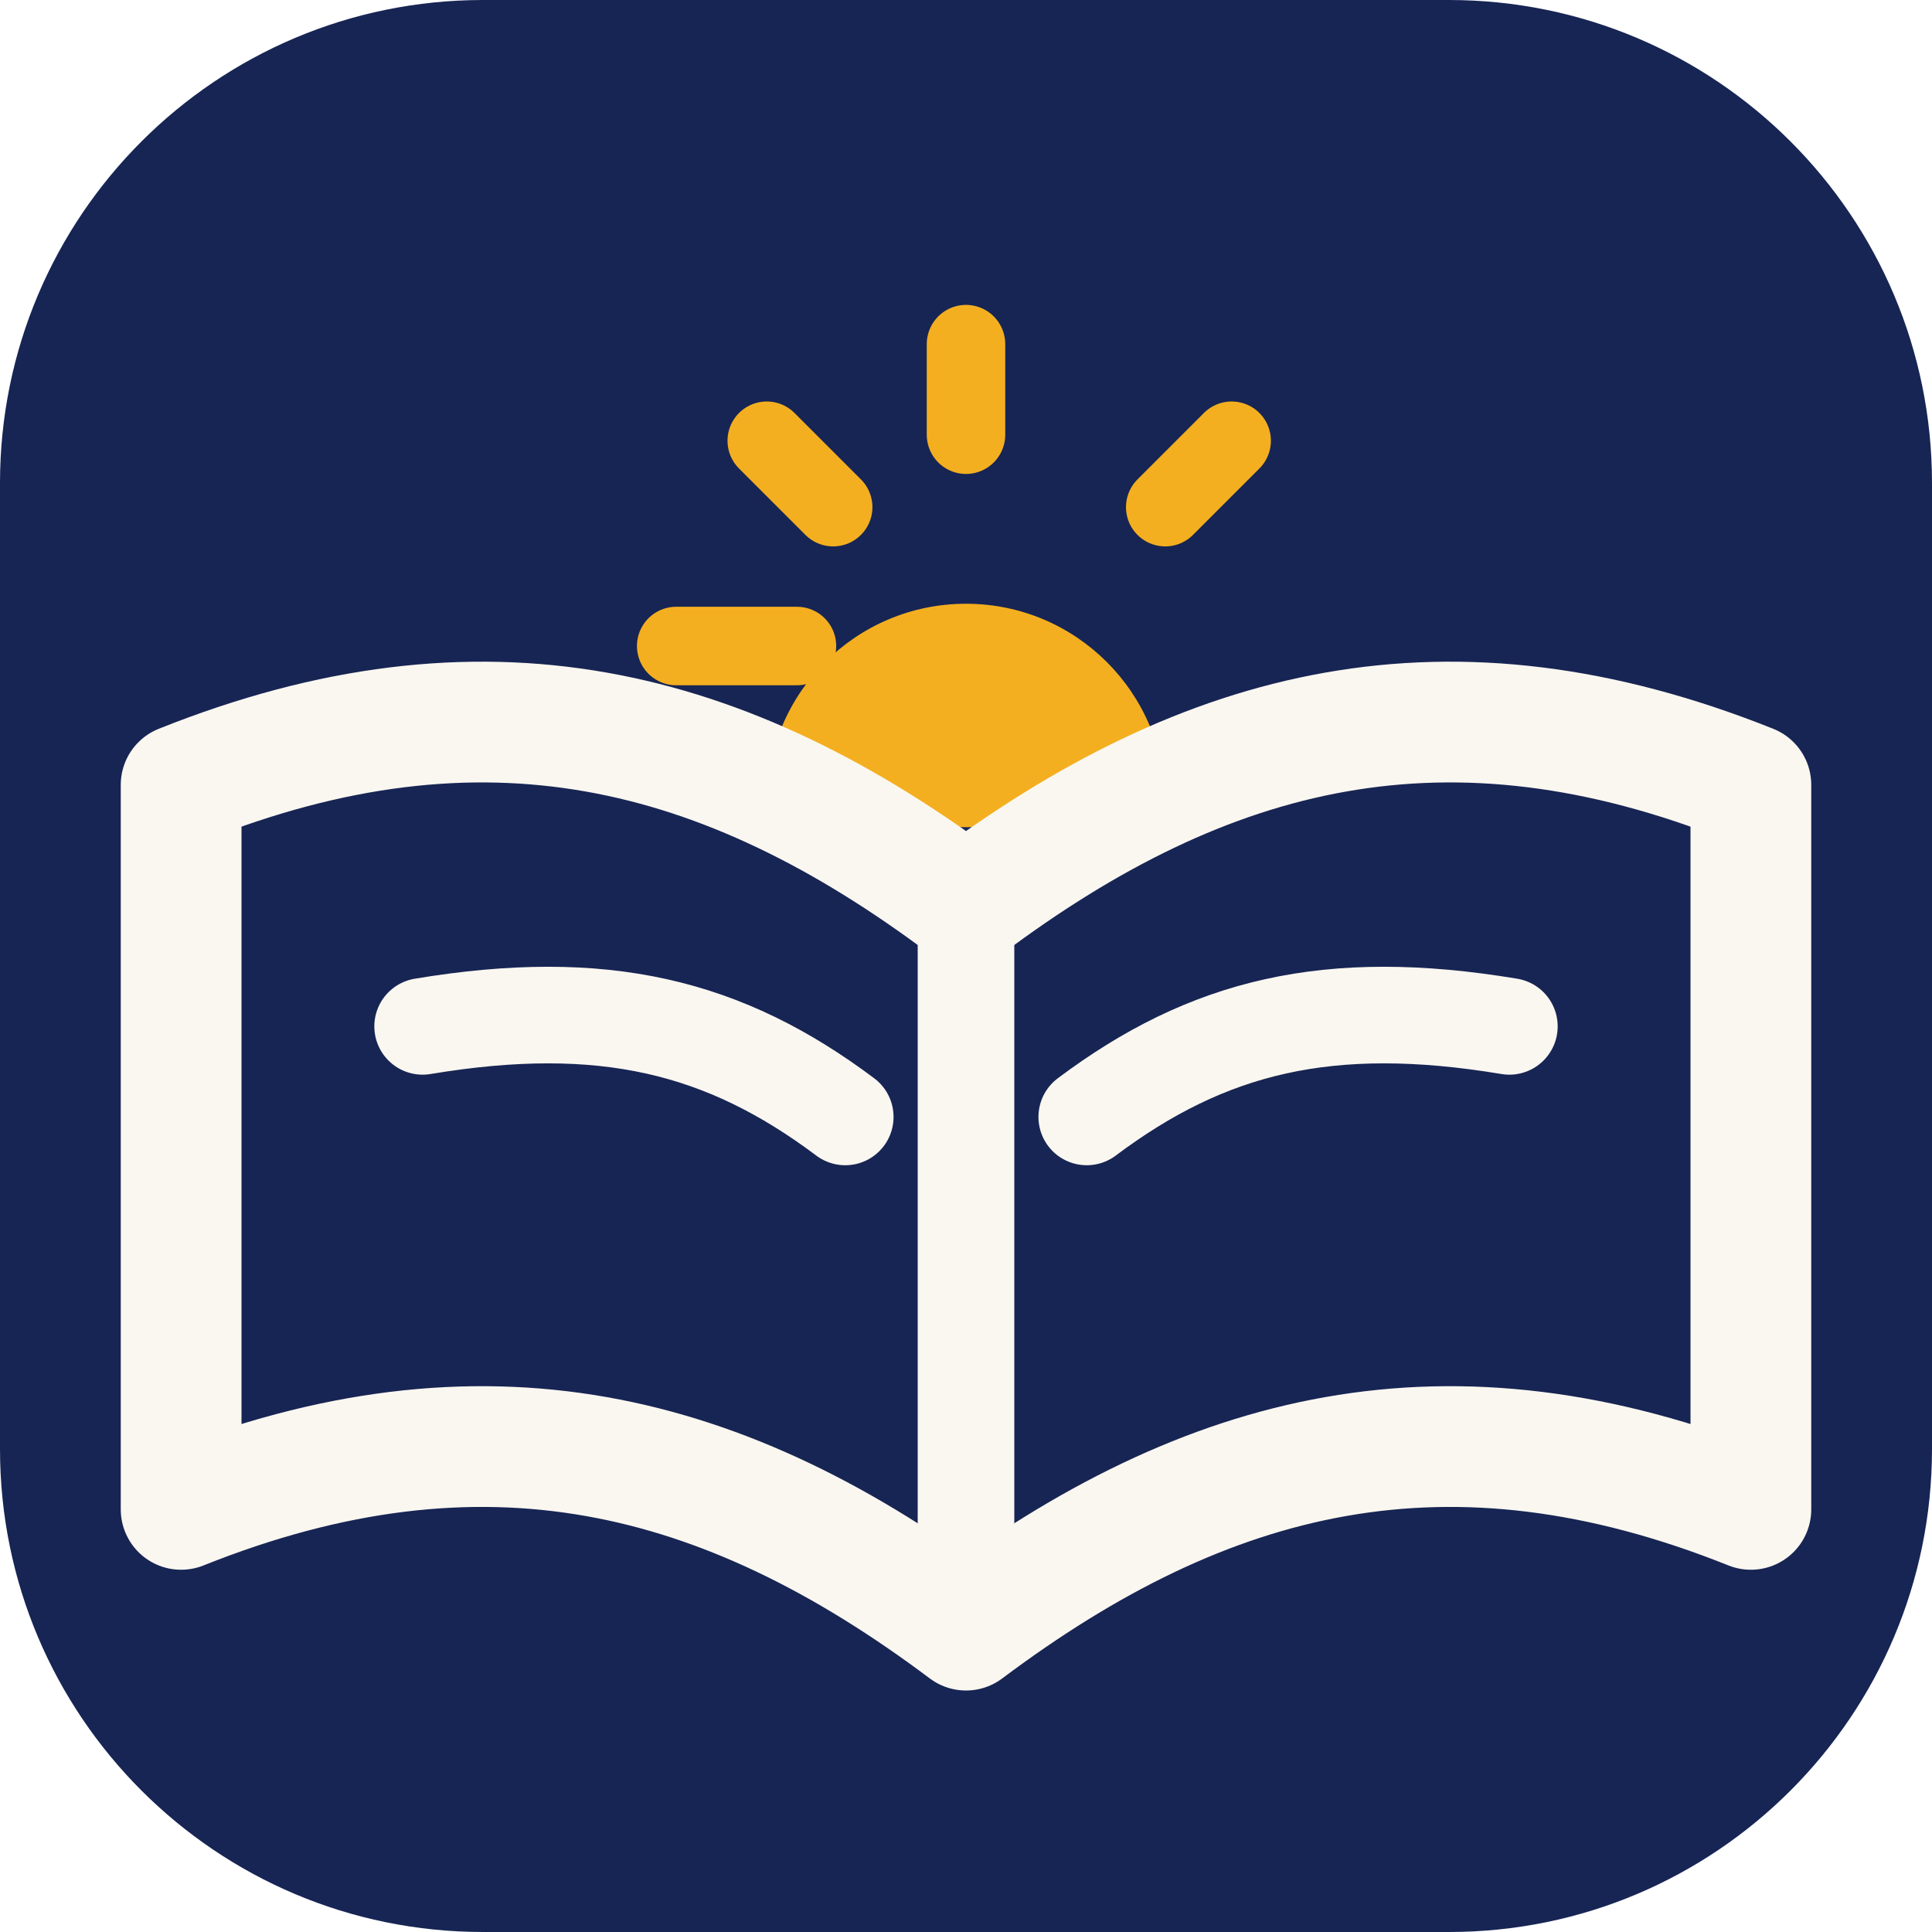
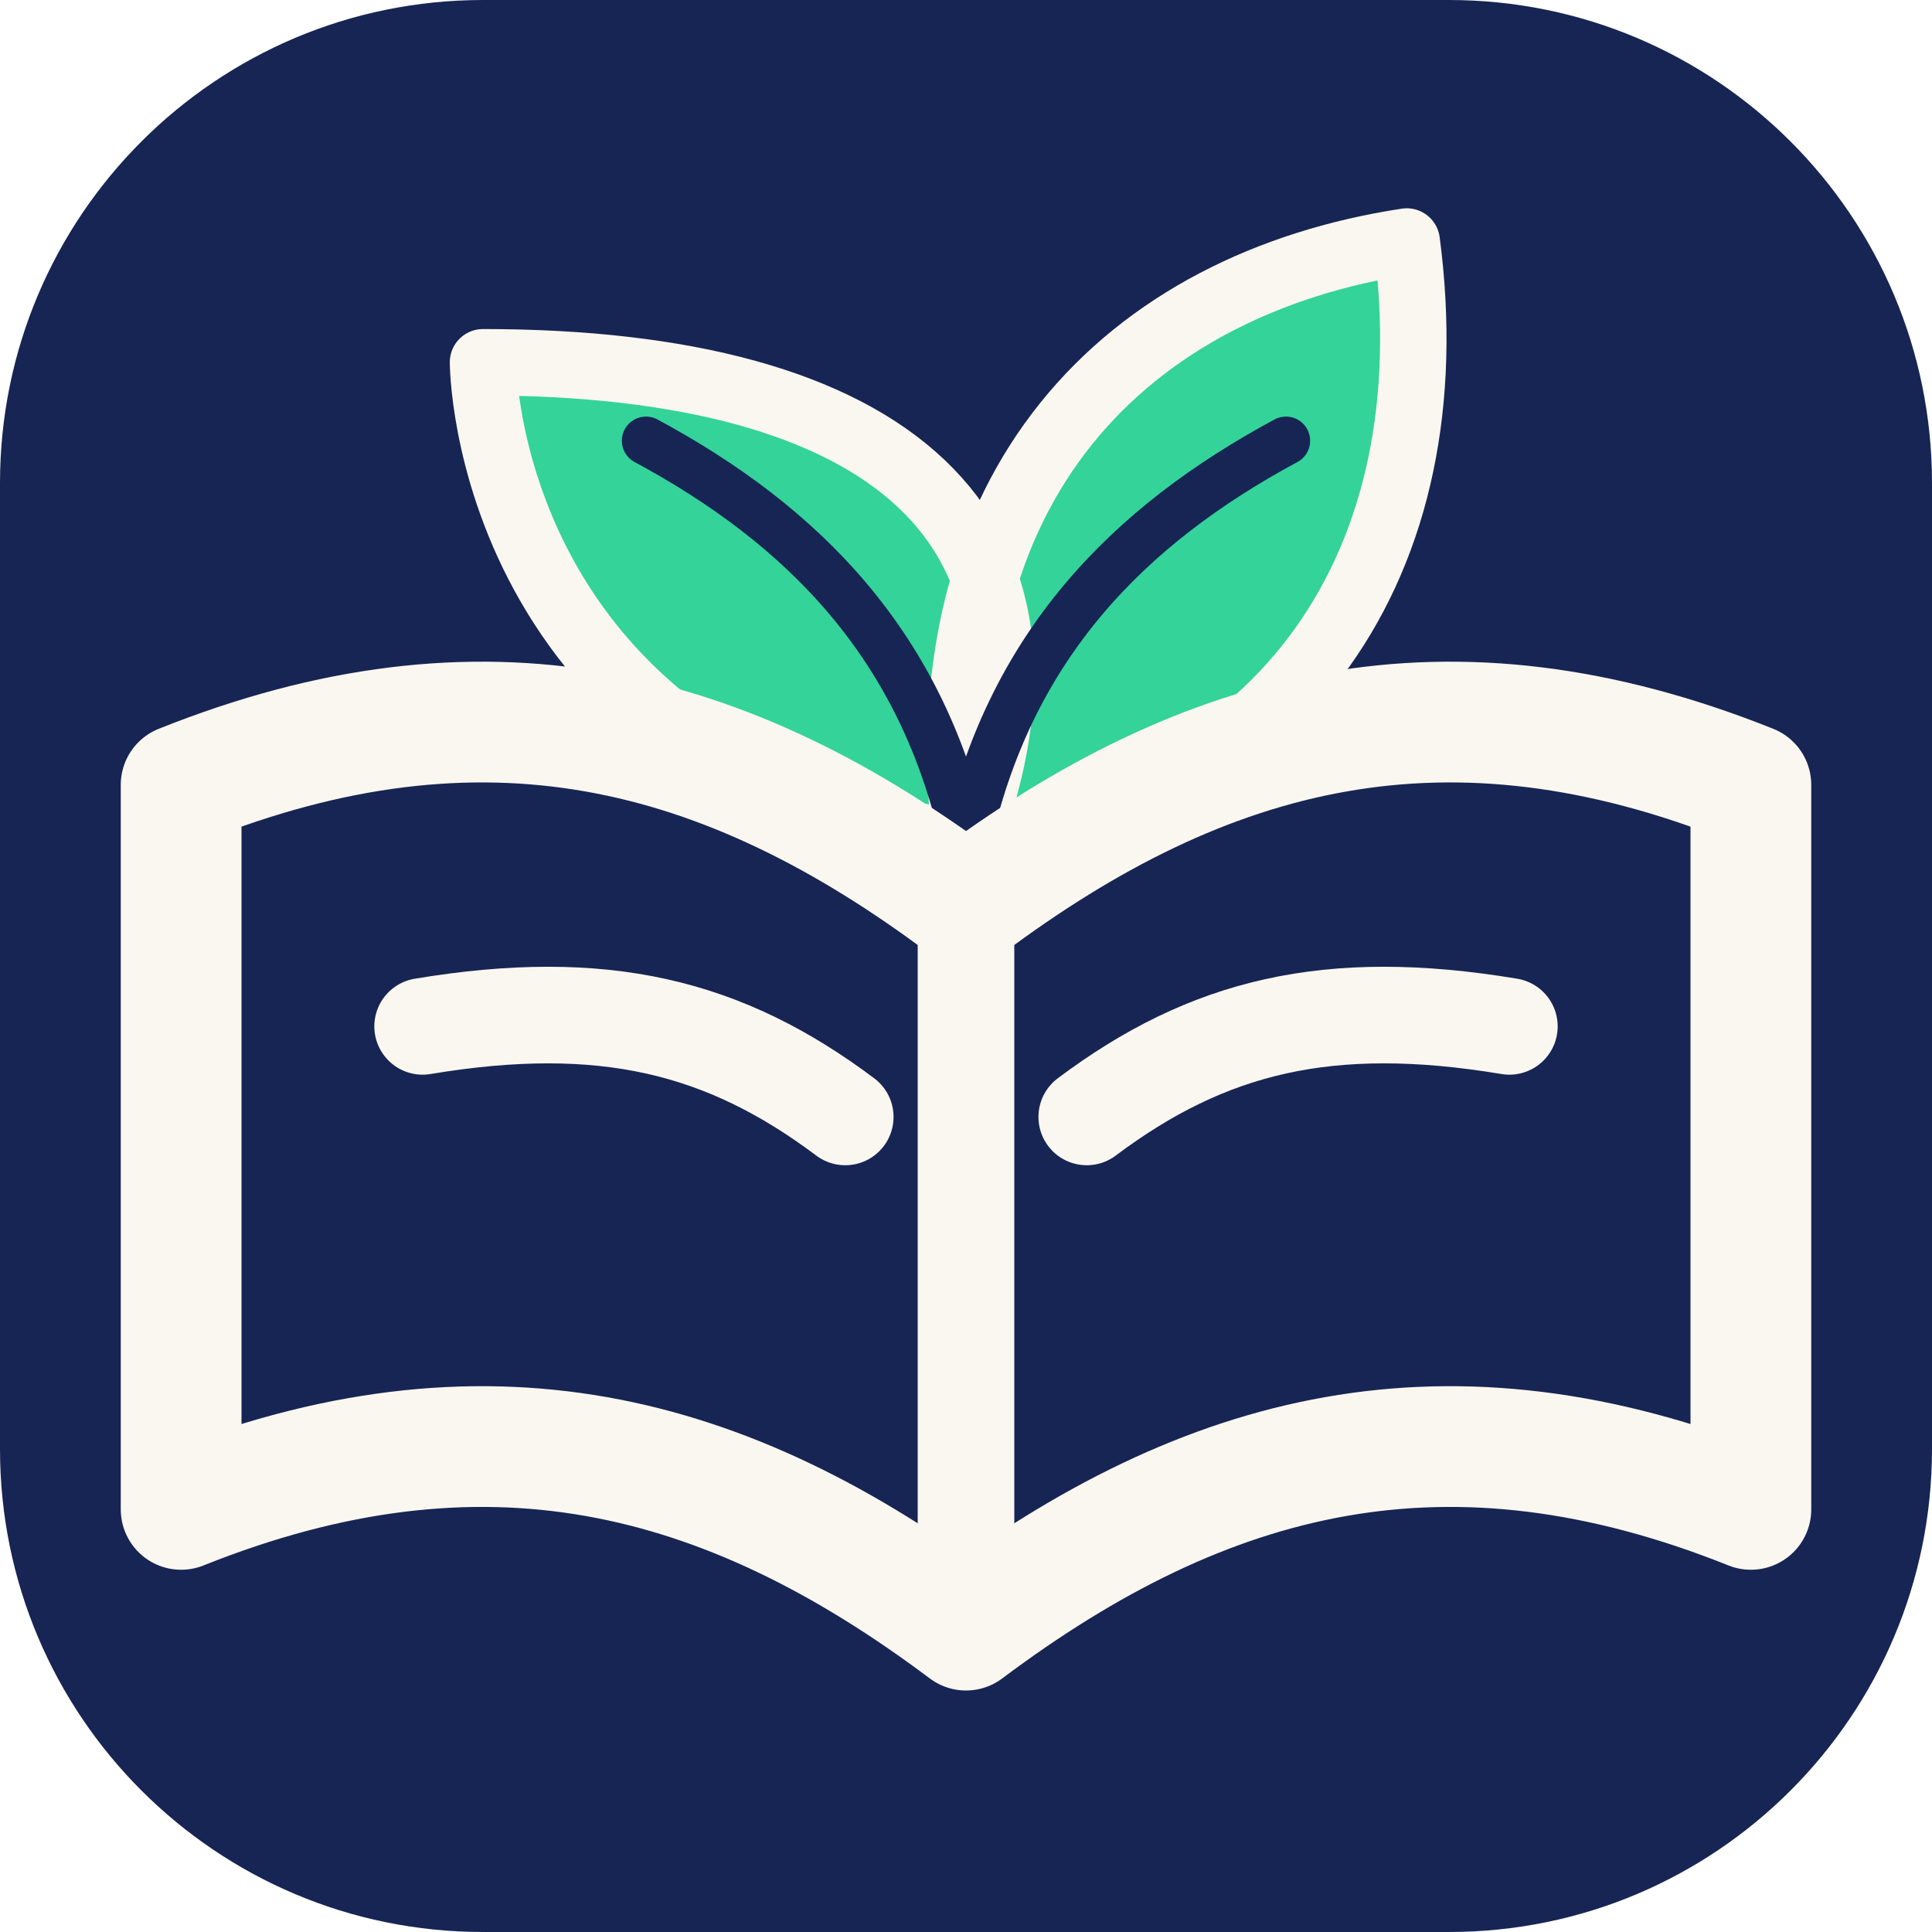
<svg xmlns="http://www.w3.org/2000/svg" viewBox="0 0 32 32">
-   <defs>
-     <clipPath id="sunrise">
-       <rect x="11" y="7" width="10" height="6.7" />
-     </clipPath>
-   </defs>
  <rect width="32" height="32" rx="8" fill="#172554" />
-   <path d="M16 5.7v1.5M12.7 7.3l1.1 1.1M19.3 8.4l1.1-1.1M11.2 10.7h2" fill="none" stroke="#f4af20" stroke-linecap="round" stroke-width="1.3" />
-   <circle cx="16" cy="13.3" r="3.3" fill="#f4af20" clip-path="url(#sunrise)" />
+   <path d="M16 14c-8-1.3-8-8-8-8 6.7 0 10 2.7 8 8Zm0 0c-.7-6 2.7-9.3 7.3-10  .7 5.3-2 9.3-7.3 10Z" fill="#34d399" stroke="#faf7f0" stroke-linecap="round" stroke-linejoin="round" stroke-width="1.1" />
+   <path d="M16 14c-.7-3.3-2.7-5.3-5.3-6.7m5.3 6.7c.7-3.3 2.7-5.3 5.3-6.7" fill="none" stroke="#172554" stroke-linecap="round" stroke-width=".8" />
  <path d="M3 13c5-2 9-1 13 2 4-3 8-4 13-2v12c-5-2-9-1-13 2-4-3-8-4-13-2V13Z" fill="#172554" stroke="#faf7f0" stroke-linecap="round" stroke-linejoin="round" stroke-width="2" />
  <path d="M16 15v12M7 17c3-.5 5 0 7 1.5m11-1.5c-3-.5-5 0-7 1.5" fill="none" stroke="#faf7f0" stroke-linecap="round" stroke-linejoin="round" stroke-width="1.6" />
</svg>
